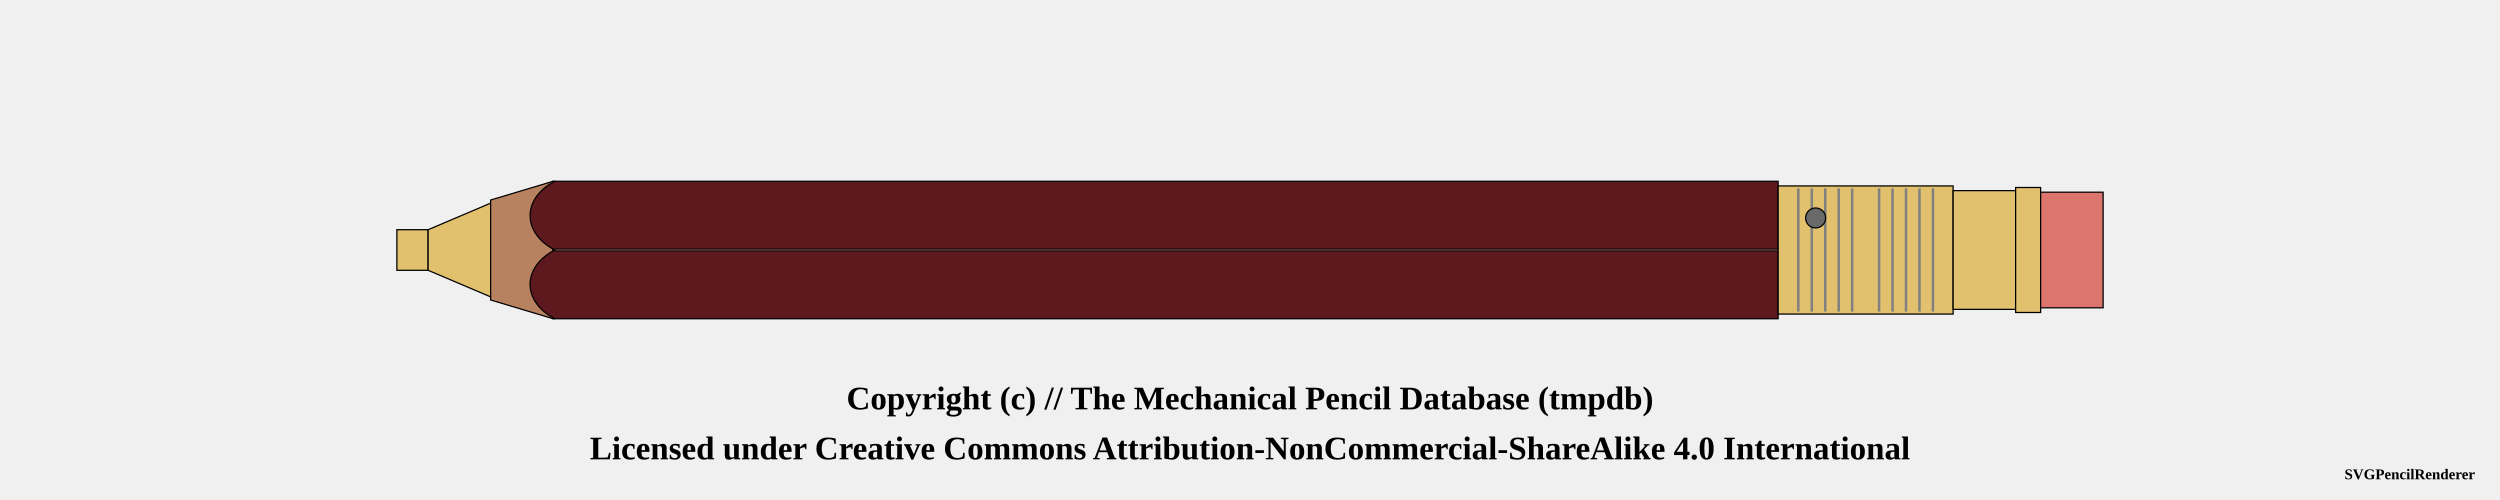
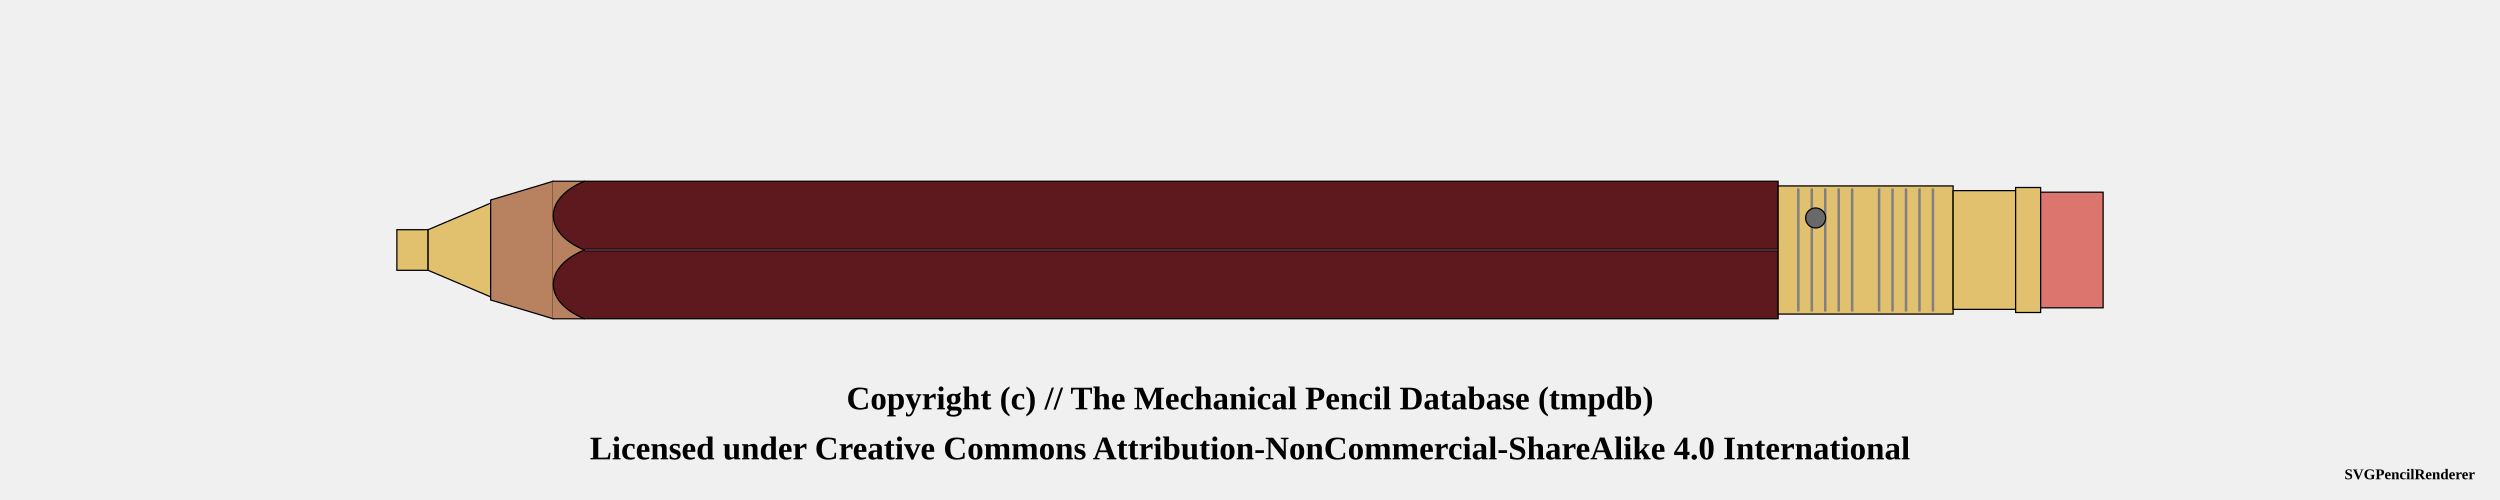
<svg xmlns="http://www.w3.org/2000/svg" width="1000" height="200">
  <pattern id="diagonalHatch" patternUnits="userSpaceOnUse" width="8" height="8">
    <path stroke="dimgray" stroke-linecap="round" stroke-width="1" d="M 4,4 L 8,8" />
    <path stroke="dimgray" stroke-linecap="round" stroke-width="1" d="M 4,4 L 0,8" />
    <path stroke="gray" stroke-linecap="round" stroke-width="1" d="M 4,4 L 8,0" />
    <path stroke="gray" stroke-linecap="round" stroke-width="1" d="M 4,4 L 0,0" />
  </pattern>
  <pattern id="spring" patternUnits="userSpaceOnUse" width="8" height="100">
    <path stroke="dimgray" stroke-linecap="round" stroke-width="2" d="M 0,0 L 8,100" />
    <path stroke="white" stroke-linecap="round" stroke-width="1" d="M 0,0 L 8,100" />
  </pattern>
  <g transform="rotate(0 0 0)">
    <rect x="158.75" y="91.875" width="12.5" height="16.25" rx="0" ry="0" stroke-width="0.5" stroke="black" fill="#E1C16E" fill-opacity="1" />
    <path d="M171.25 91.875 L196.25 81.25 L196.25 118.75 L171.25 108.125 Z" stroke-width="0.5" stroke="black" stroke-linejoin="round" fill="#E1C16E" fill-opacity="1" />
    <path d="M196.25 80 L221.25 72.5 L221.25 127.5 L196.25 120 Z" stroke-width="0.5" stroke="black" stroke-linejoin="round" fill="#b88160" fill-opacity="1" />
    <rect x="221.25" y="72.5" width="490" height="55" rx="0" ry="0" stroke-width="0.5" stroke="black" fill="#5d191d" fill-opacity="1" />
    <line x1="221.25" y1="100" x2="711.25" y2="100" stroke-width="1.5" stroke="black" fill="none" stroke-opacity="0.5" />
    <line x1="221.25" y1="100" x2="711.25" y2="100" stroke-width="0.5" stroke="gray" fill="none" stroke-opacity="0.5" />
    <rect x="711.25" y="74.375" width="70" height="51.25" rx="0" ry="0" stroke-width="0.5" stroke="black" fill="#E1C16E" fill-opacity="1" />
    <line x1="719.327" y1="75.375" x2="719.327" y2="124.625" stroke-width="1" stroke="gray" />
    <line x1="724.712" y1="75.375" x2="724.712" y2="124.625" stroke-width="1" stroke="gray" />
    <line x1="730.096" y1="75.375" x2="730.096" y2="124.625" stroke-width="1" stroke="gray" />
    <line x1="735.481" y1="75.375" x2="735.481" y2="124.625" stroke-width="1" stroke="gray" />
    <line x1="740.865" y1="75.375" x2="740.865" y2="124.625" stroke-width="1" stroke="gray" />
    <line x1="751.635" y1="75.375" x2="751.635" y2="124.625" stroke-width="1" stroke="gray" />
    <line x1="757.019" y1="75.375" x2="757.019" y2="124.625" stroke-width="1" stroke="gray" />
    <line x1="762.404" y1="75.375" x2="762.404" y2="124.625" stroke-width="1" stroke="gray" />
    <line x1="767.788" y1="75.375" x2="767.788" y2="124.625" stroke-width="1" stroke="gray" />
    <line x1="773.173" y1="75.375" x2="773.173" y2="124.625" stroke-width="1" stroke="gray" />
    <circle r="4" cx="726.25" cy="87.188" stroke="black" stroke-width="0.5" fill="dimgray" fill-opacity="1" />
    <rect x="781.25" y="76.25" width="25" height="47.5" rx="0" ry="0" stroke-width="0.5" stroke="black" fill="#E1C16E" fill-opacity="1" />
    <rect x="806.25" y="75" width="10" height="50" rx="0" ry="0" stroke-width="0.5" stroke="black" fill="#E1C16E" fill-opacity="1" />
    <rect x="816.25" y="76.875" width="25" height="46.25" rx="0" ry="0" stroke-width="0.5" stroke="black" fill="#db756d" fill-opacity="1" />
-     <path d="M 221.9 72.5 C 208.75 79.375, 208.75 93.125, 221.9 100" stroke-width="0.5" stroke="black" stroke-linecap="round" fill="#5d191d" />
-     <path d="M 221.9 127.5 C 208.75 120.625, 208.75 106.875, 221.9 100" stroke-width="0.5" stroke="black" stroke-linecap="round" fill="#5d191d" />
+     <rect x="220.95" y="72.75" width="12.7" height="54.5" rx="0" ry="0" stroke-width="0.5" stroke="none" fill="#b88160" fill-opacity="1" />
+     <rect x="233.45" y="72.75" width="0.6" height="54.5" rx="0" ry="0" stroke-width="0.5" stroke="none" fill="#5d191d" fill-opacity="1" />
+     <path d="M 233.75 72.5 C 217.188 79.375, 217.188 93.125, 233.75 100" stroke-width="0.5" stroke="black" stroke-linecap="round" fill="#5d191d" />
+     <path d="M 233.75 127.5 C 217.188 120.625, 217.188 106.875, 233.75 100" stroke-width="0.5" stroke="black" stroke-linecap="round" fill="#5d191d" />
  </g>
  <text x="50%" y="160" font-size="1.1em" font-weight="bold" text-anchor="middle" dominant-baseline="middle">Copyright (c) // The Mechanical Pencil Database (tmpdb)</text>
  <text x="50%" y="180" font-size="1.1em" font-weight="bold" text-anchor="middle" dominant-baseline="middle">Licensed under Creative Commons Attribution-NonCommercial-ShareAlike 4.0 International</text>
  <text x="990" y="190" font-size="0.5em" font-weight="bold" text-anchor="end" dominant-baseline="middle">SVGPencilRenderer</text>
</svg>
